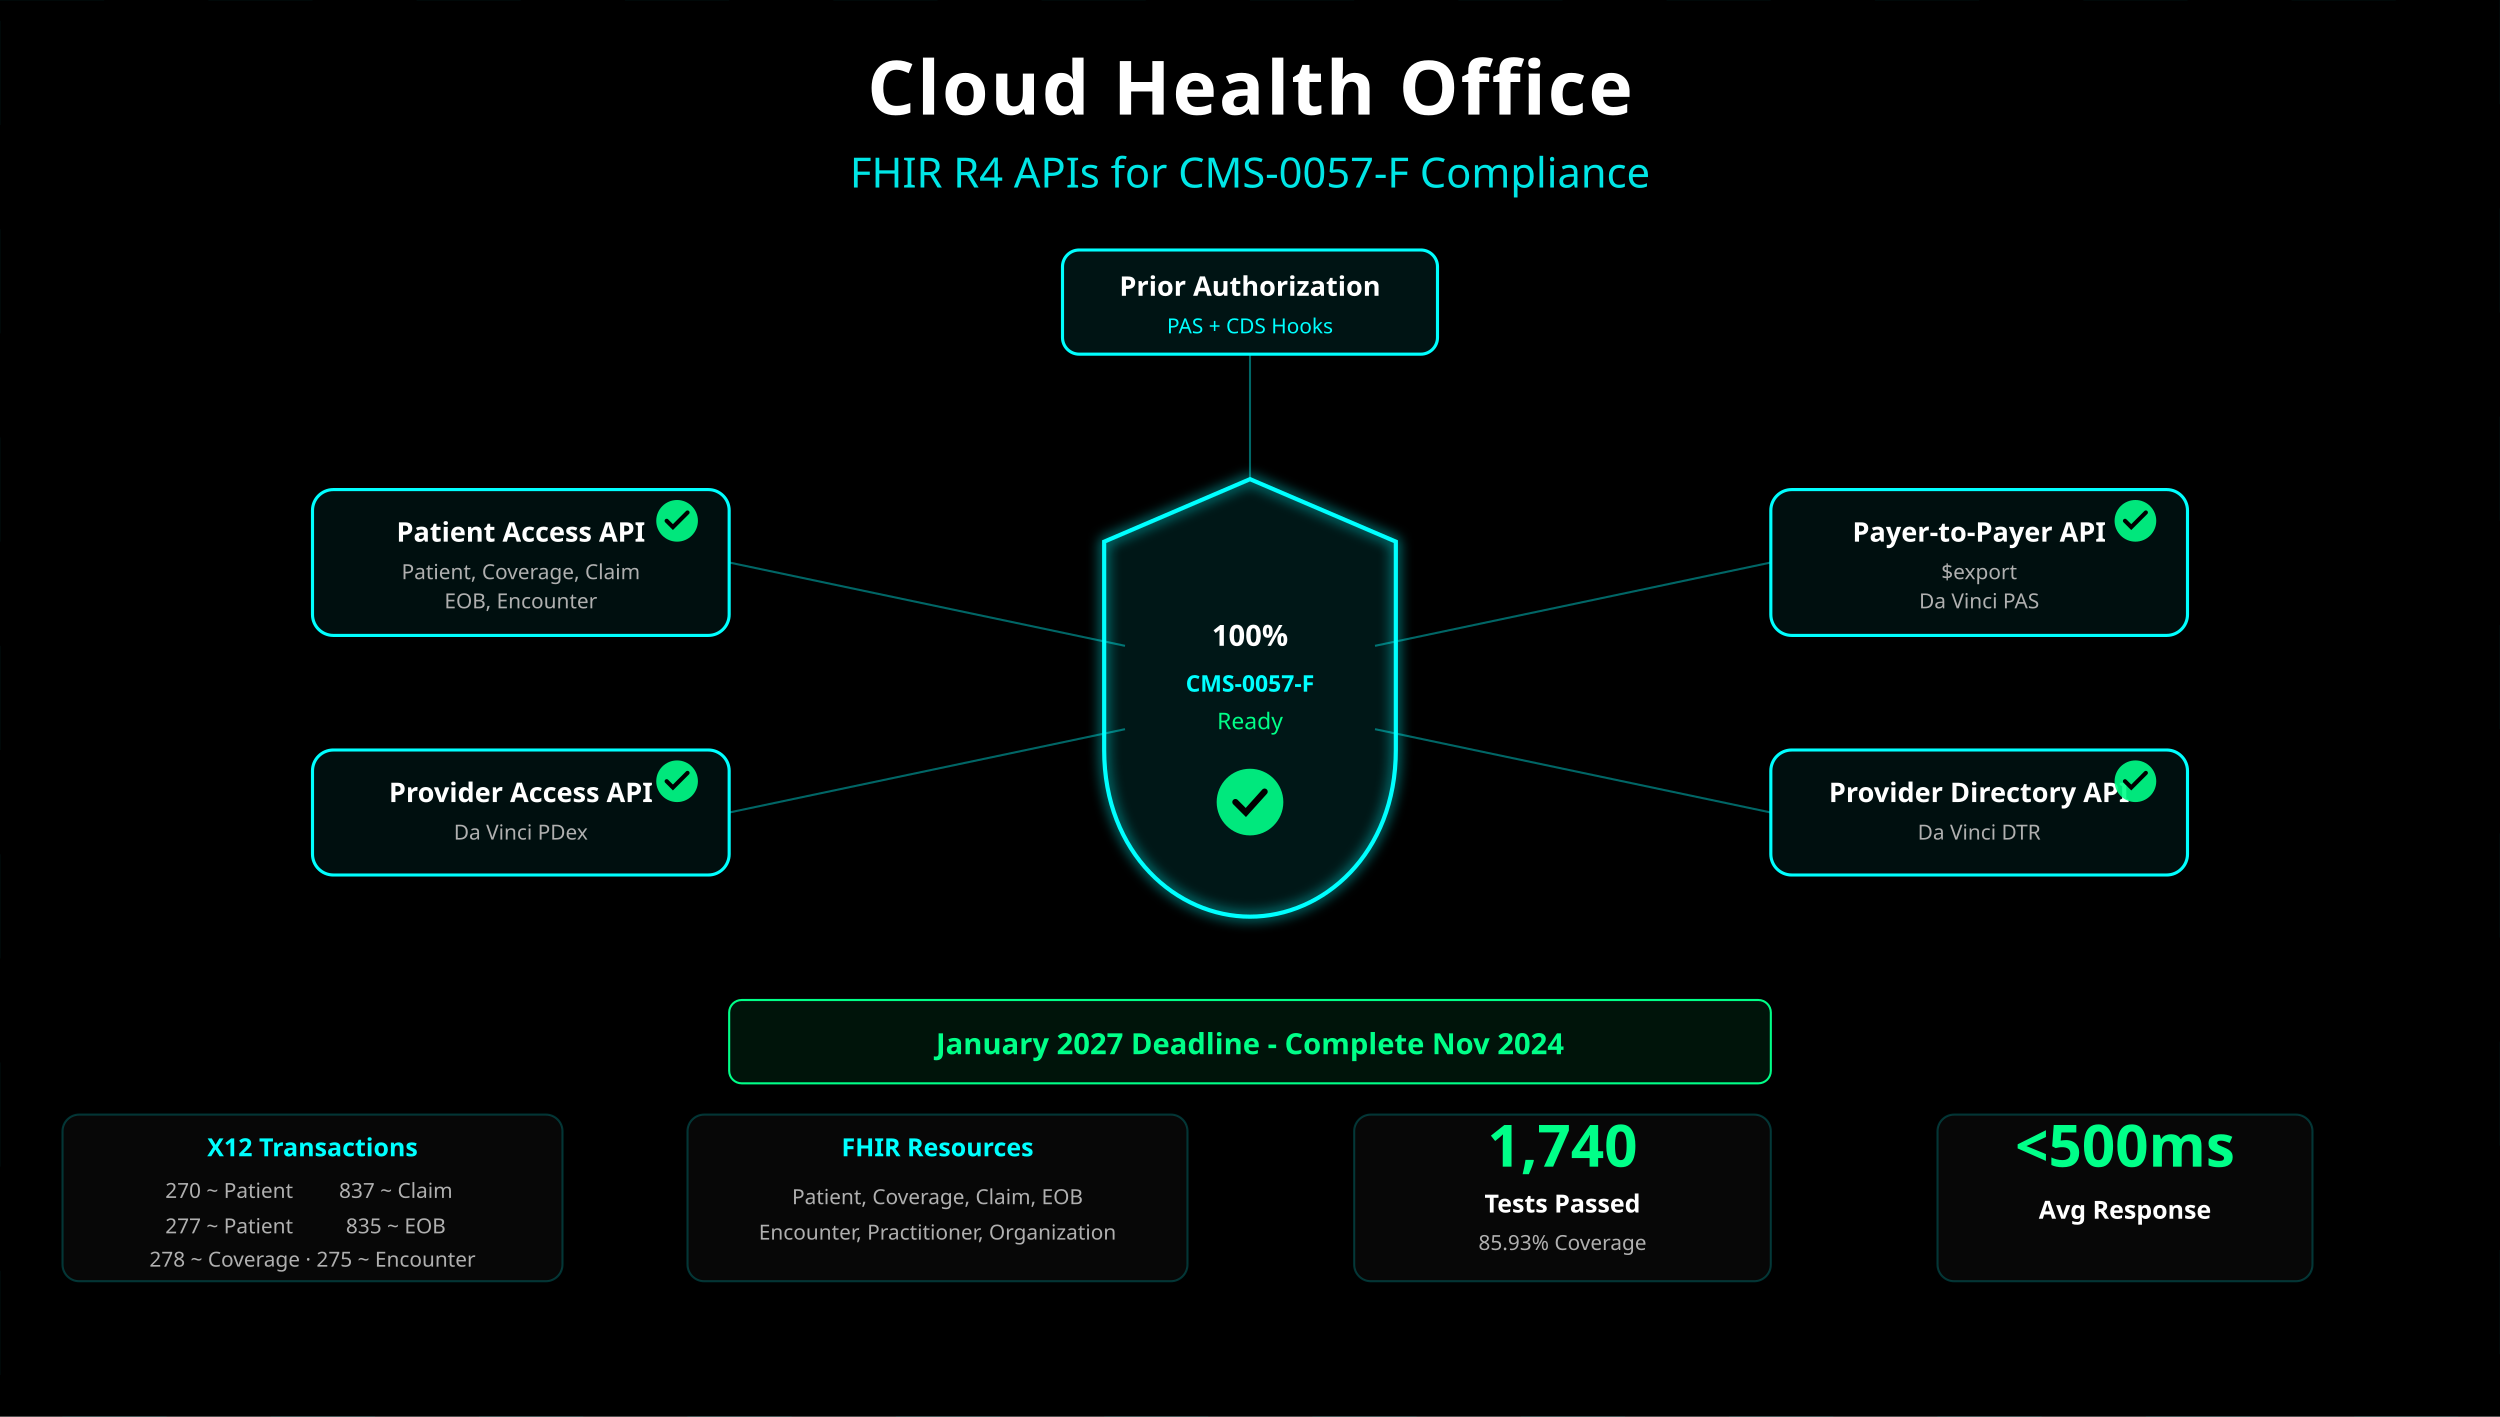
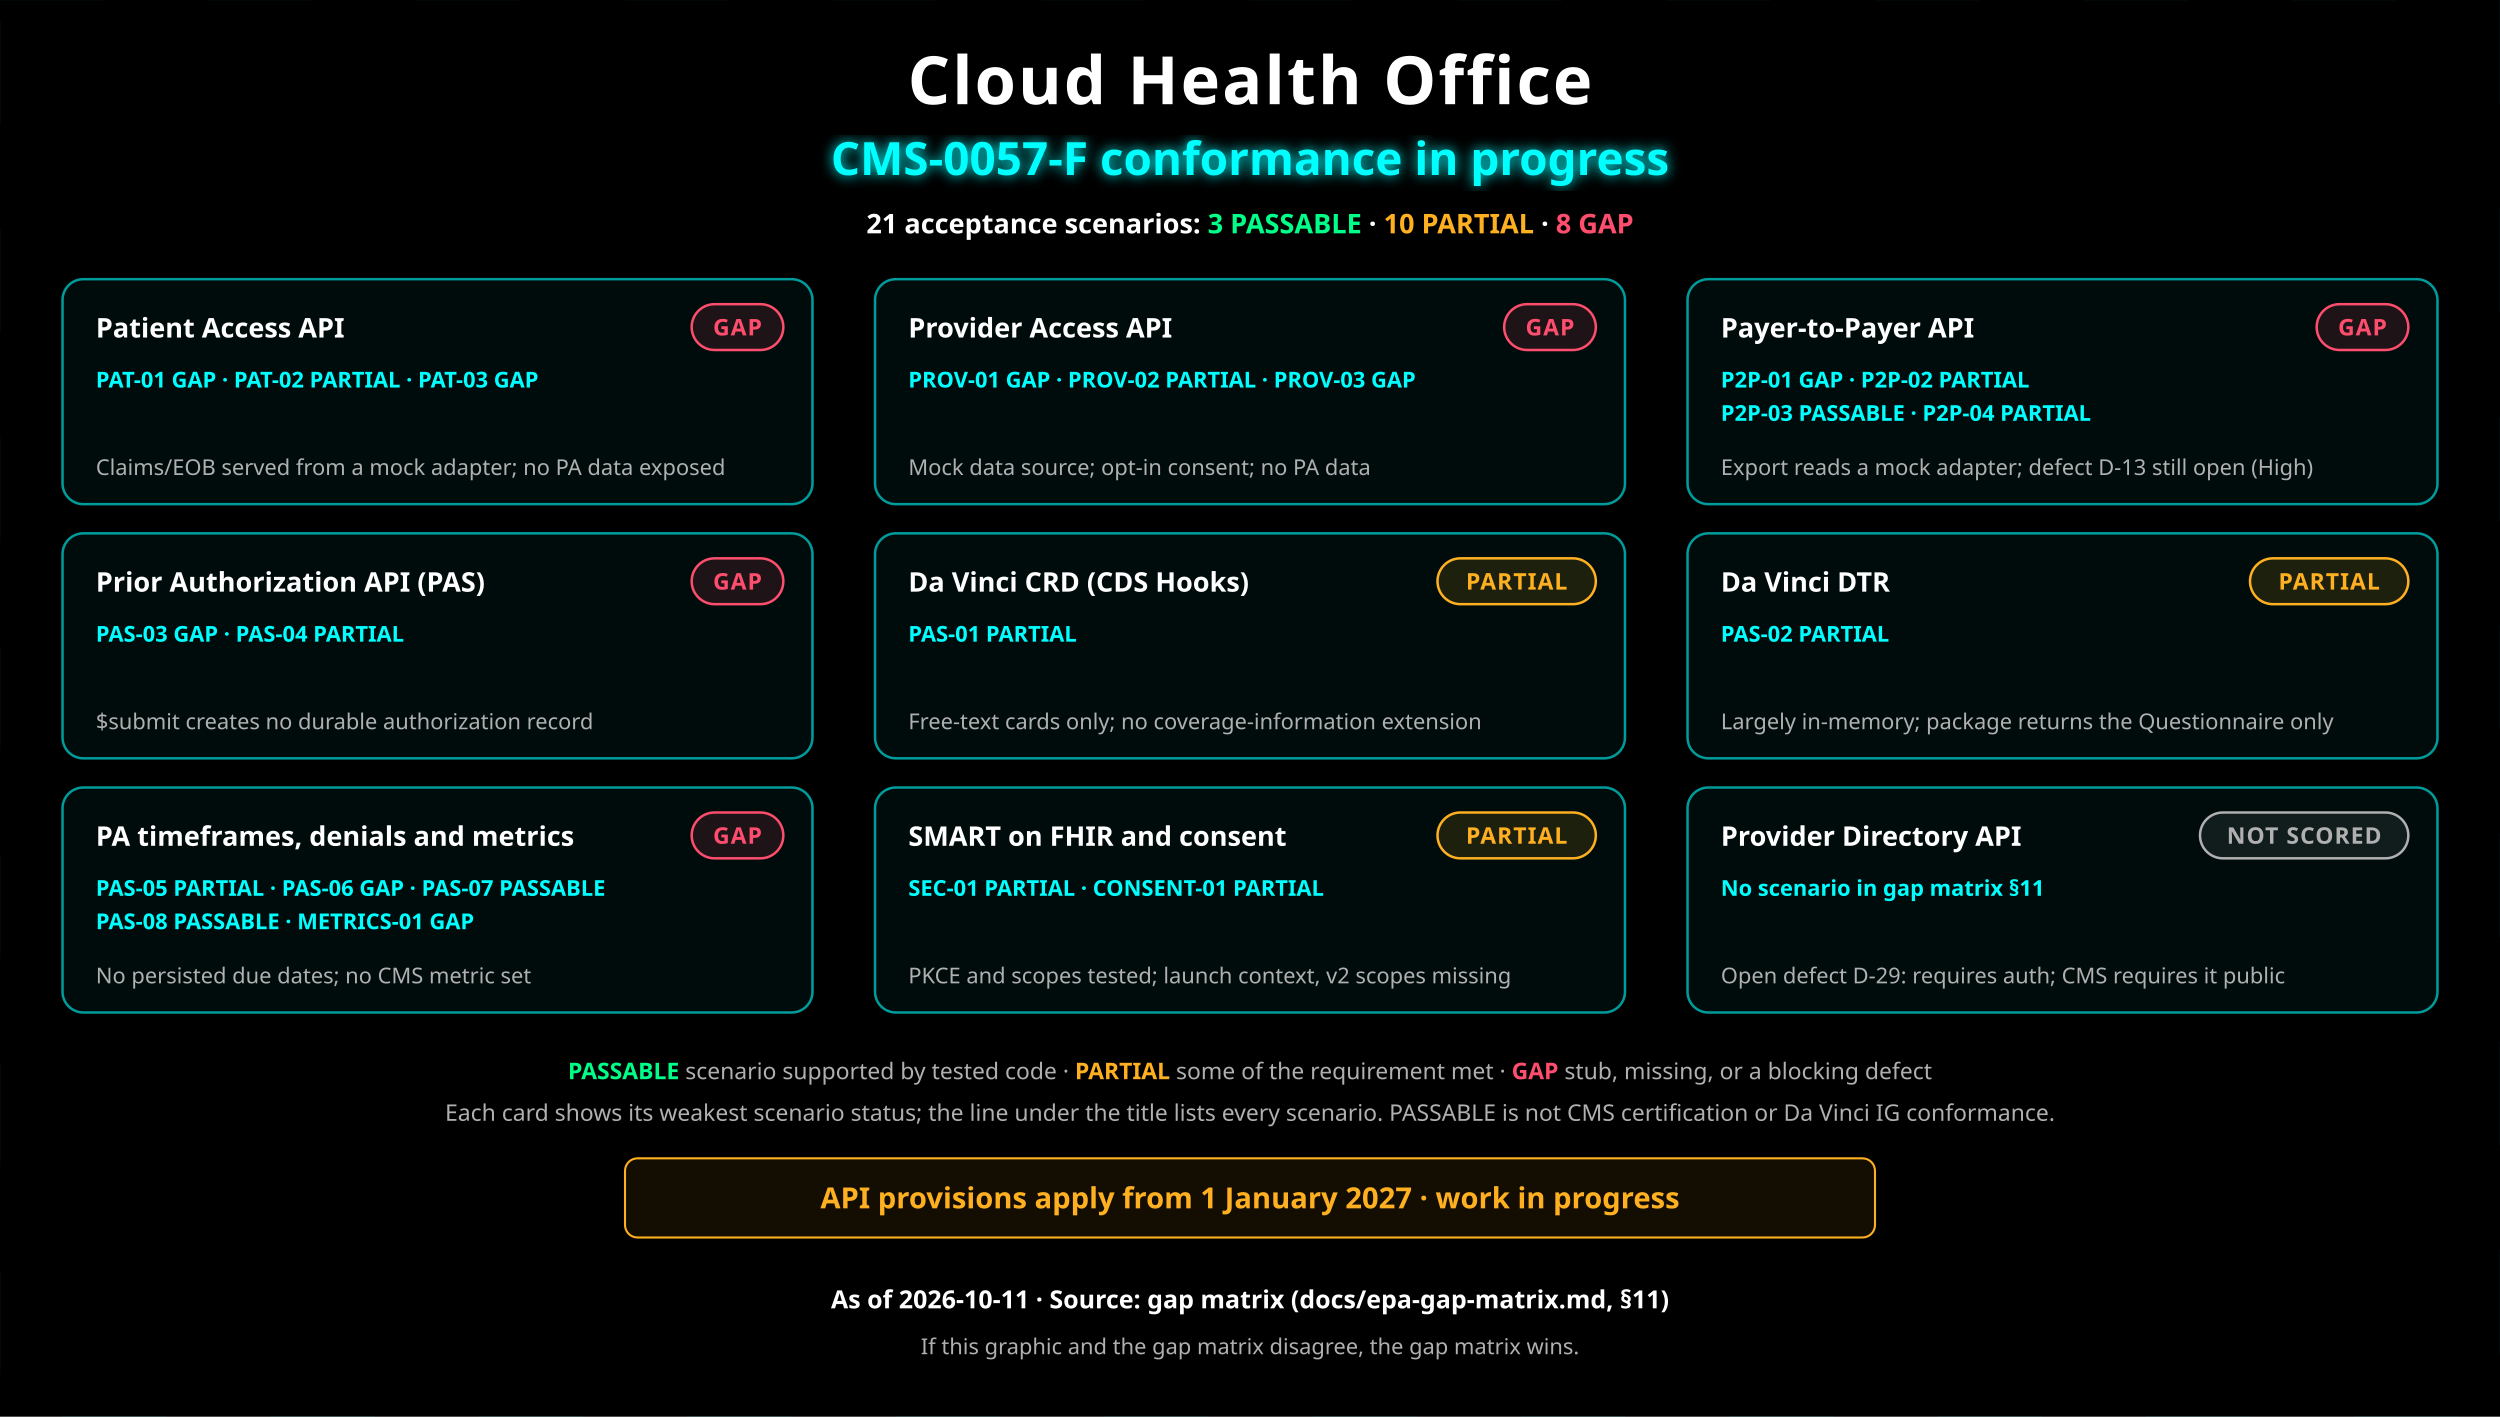
- <svg xmlns="http://www.w3.org/2000/svg" width="1200" height="680" viewBox="0 0 1200 680">
+ <svg xmlns="http://www.w3.org/2000/svg" width="1200" height="680" viewBox="0 0 1200 680" role="img" aria-labelledby="t d">
  <defs>
-     <linearGradient id="cyanGrad" x1="0%" y1="0%" x2="100%" y2="100%">
-       <stop offset="0%" stop-color="#00ffff" />
-       <stop offset="100%" stop-color="#00ff88" />
-     </linearGradient>
    <filter id="glow">
      <feGaussianBlur stdDeviation="3" result="blur" />
-       <feMerge>
-         <feMergeNode in="blur" />
-         <feMergeNode in="SourceGraphic" />
-       </feMerge>
-     </filter>
-     <filter id="softGlow">
-       <feGaussianBlur stdDeviation="6" result="blur" />
      <feMerge>
        <feMergeNode in="blur" />
        <feMergeNode in="SourceGraphic" />
      </feMerge>
    </filter>
  </defs>
  <rect width="1200" height="680" fill="#000000" />
  <rect width="1200" height="680" fill="none" stroke="#00ffff" stroke-width="0.3" opacity="0.1" style="stroke-dasharray: 50 50;" />
-   <text x="600" y="55" font-family="Segoe UI, system-ui, sans-serif" font-size="36" font-weight="900" fill="#ffffff" text-anchor="middle" letter-spacing="1">Cloud Health Office</text>
-   <text x="600" y="90" font-family="Segoe UI, system-ui, sans-serif" font-size="20" font-weight="400" fill="#00ffff" text-anchor="middle" opacity="0.9">FHIR R4 APIs for CMS-0057-F Compliance</text>
-   <g transform="translate(600, 330)">
-     <path d="M0 -100 L70 -70 L70 30 C70 80 35 110 0 110 C-35 110 -70 80 -70 30 L-70 -70 Z" fill="rgba(0,255,255,0.05)" stroke="#00ffff" stroke-width="2" filter="url(#glow)" />
-     <text x="0" y="-20" font-family="Segoe UI, system-ui, sans-serif" font-size="14" font-weight="700" fill="#ffffff" text-anchor="middle">100%</text>
-     <text x="0" y="2" font-family="Segoe UI, system-ui, sans-serif" font-size="11" font-weight="700" fill="#00ffff" text-anchor="middle">CMS-0057-F</text>
-     <text x="0" y="20" font-family="Segoe UI, system-ui, sans-serif" font-size="11" font-weight="400" fill="#00ff88" text-anchor="middle">Ready</text>
-     <circle cx="0" cy="55" r="16" fill="#00ff88" opacity="0.9" />
-     <path d="M-7 55 L-2 60 L7 50" fill="none" stroke="#000000" stroke-width="3" stroke-linecap="round" />
+   <text x="600" y="50" font-family="Segoe UI, system-ui, sans-serif" font-size="32" font-weight="900" fill="#ffffff" text-anchor="middle" letter-spacing="1">Cloud Health Office</text>
+   <text x="600" y="84" font-family="Segoe UI, system-ui, sans-serif" font-size="22" font-weight="700" fill="#00ffff" text-anchor="middle" filter="url(#glow)">CMS-0057-F conformance in progress</text>
+   <text x="600" y="112" font-family="Segoe UI, system-ui, sans-serif" font-size="13" font-weight="600" fill="#ffffff" text-anchor="middle">21 acceptance scenarios: <tspan fill="#00ff88">3 PASSABLE</tspan> · <tspan fill="#ffb020">10 PARTIAL</tspan> · <tspan fill="#ff4d6d">8 GAP</tspan>
+   </text>
+   <g transform="translate(30, 134)">
+     <rect width="360" height="108" rx="10" fill="rgba(0,255,255,0.05)" stroke="#00ffff" stroke-width="1.2" stroke-opacity="0.6" />
+     <rect x="302" y="12" width="44" height="22" rx="11" fill="rgba(255,77,109,0.12)" stroke="#ff4d6d" stroke-width="1.2" />
+     <text x="324" y="27" font-family="Segoe UI, system-ui, sans-serif" font-size="11" font-weight="800" fill="#ff4d6d" text-anchor="middle" letter-spacing="0.5">GAP</text>
+     <text x="16" y="28" font-family="Segoe UI, system-ui, sans-serif" font-size="13" font-weight="700" fill="#ffffff">Patient Access API</text>
+     <text x="16" y="52" font-family="Segoe UI, system-ui, sans-serif" font-size="10.5" font-weight="600" fill="#00ffff">PAT-01 GAP · PAT-02 PARTIAL · PAT-03 GAP</text>
+     <text x="16" y="94" font-family="Segoe UI, system-ui, sans-serif" font-size="10.5" fill="#b0b0b0">Claims/EOB served from a mock adapter; no PA data exposed</text>
  </g>
-   <g transform="translate(600, 145)">
-     <rect x="-90" y="-25" width="180" height="50" rx="8" fill="rgba(0,255,255,0.08)" stroke="#00ffff" stroke-width="1.5" />
-     <text x="0" y="-3" font-family="Segoe UI, system-ui, sans-serif" font-size="13" font-weight="700" fill="#ffffff" text-anchor="middle">Prior Authorization</text>
-     <text x="0" y="15" font-family="Segoe UI, system-ui, sans-serif" font-size="10" font-weight="400" fill="#00ffff" text-anchor="middle">PAS + CDS Hooks</text>
+   <g transform="translate(420, 134)">
+     <rect width="360" height="108" rx="10" fill="rgba(0,255,255,0.05)" stroke="#00ffff" stroke-width="1.2" stroke-opacity="0.6" />
+     <rect x="302" y="12" width="44" height="22" rx="11" fill="rgba(255,77,109,0.12)" stroke="#ff4d6d" stroke-width="1.2" />
+     <text x="324" y="27" font-family="Segoe UI, system-ui, sans-serif" font-size="11" font-weight="800" fill="#ff4d6d" text-anchor="middle" letter-spacing="0.5">GAP</text>
+     <text x="16" y="28" font-family="Segoe UI, system-ui, sans-serif" font-size="13" font-weight="700" fill="#ffffff">Provider Access API</text>
+     <text x="16" y="52" font-family="Segoe UI, system-ui, sans-serif" font-size="10.5" font-weight="600" fill="#00ffff">PROV-01 GAP · PROV-02 PARTIAL · PROV-03 GAP</text>
+     <text x="16" y="94" font-family="Segoe UI, system-ui, sans-serif" font-size="10.5" fill="#b0b0b0">Mock data source; opt-in consent; no PA data</text>
  </g>
-   <g transform="translate(250, 270)">
-     <rect x="-100" y="-35" width="200" height="70" rx="10" fill="rgba(0,255,255,0.06)" stroke="#00ffff" stroke-width="1.5" />
-     <text x="0" y="-10" font-family="Segoe UI, system-ui, sans-serif" font-size="13" font-weight="700" fill="#ffffff" text-anchor="middle">Patient Access API</text>
-     <text x="0" y="8" font-family="Segoe UI, system-ui, sans-serif" font-size="10" fill="#b0b0b0" text-anchor="middle">Patient, Coverage, Claim</text>
-     <text x="0" y="22" font-family="Segoe UI, system-ui, sans-serif" font-size="10" fill="#b0b0b0" text-anchor="middle">EOB, Encounter</text>
-     <circle cx="75" cy="-20" r="10" fill="#00ff88" opacity="0.9" />
-     <path d="M70 -20 L73 -17 L80 -24" fill="none" stroke="#000000" stroke-width="2" stroke-linecap="round" />
+   <g transform="translate(810, 134)">
+     <rect width="360" height="108" rx="10" fill="rgba(0,255,255,0.05)" stroke="#00ffff" stroke-width="1.2" stroke-opacity="0.6" />
+     <rect x="302" y="12" width="44" height="22" rx="11" fill="rgba(255,77,109,0.12)" stroke="#ff4d6d" stroke-width="1.2" />
+     <text x="324" y="27" font-family="Segoe UI, system-ui, sans-serif" font-size="11" font-weight="800" fill="#ff4d6d" text-anchor="middle" letter-spacing="0.5">GAP</text>
+     <text x="16" y="28" font-family="Segoe UI, system-ui, sans-serif" font-size="13" font-weight="700" fill="#ffffff">Payer-to-Payer API</text>
+     <text x="16" y="52" font-family="Segoe UI, system-ui, sans-serif" font-size="10.5" font-weight="600" fill="#00ffff">P2P-01 GAP · P2P-02 PARTIAL</text>
+     <text x="16" y="68" font-family="Segoe UI, system-ui, sans-serif" font-size="10.5" font-weight="600" fill="#00ffff">P2P-03 PASSABLE · P2P-04 PARTIAL</text>
+     <text x="16" y="94" font-family="Segoe UI, system-ui, sans-serif" font-size="10.5" fill="#b0b0b0">Export reads a mock adapter; defect D-13 still open (High)</text>
  </g>
-   <g transform="translate(250, 390)">
-     <rect x="-100" y="-30" width="200" height="60" rx="10" fill="rgba(0,255,255,0.06)" stroke="#00ffff" stroke-width="1.5" />
-     <text x="0" y="-5" font-family="Segoe UI, system-ui, sans-serif" font-size="13" font-weight="700" fill="#ffffff" text-anchor="middle">Provider Access API</text>
-     <text x="0" y="13" font-family="Segoe UI, system-ui, sans-serif" font-size="10" fill="#b0b0b0" text-anchor="middle">Da Vinci PDex</text>
-     <circle cx="75" cy="-15" r="10" fill="#00ff88" opacity="0.9" />
-     <path d="M70 -15 L73 -12 L80 -19" fill="none" stroke="#000000" stroke-width="2" stroke-linecap="round" />
+   <g transform="translate(30, 256)">
+     <rect width="360" height="108" rx="10" fill="rgba(0,255,255,0.05)" stroke="#00ffff" stroke-width="1.2" stroke-opacity="0.6" />
+     <rect x="302" y="12" width="44" height="22" rx="11" fill="rgba(255,77,109,0.12)" stroke="#ff4d6d" stroke-width="1.2" />
+     <text x="324" y="27" font-family="Segoe UI, system-ui, sans-serif" font-size="11" font-weight="800" fill="#ff4d6d" text-anchor="middle" letter-spacing="0.5">GAP</text>
+     <text x="16" y="28" font-family="Segoe UI, system-ui, sans-serif" font-size="13" font-weight="700" fill="#ffffff">Prior Authorization API (PAS)</text>
+     <text x="16" y="52" font-family="Segoe UI, system-ui, sans-serif" font-size="10.5" font-weight="600" fill="#00ffff">PAS-03 GAP · PAS-04 PARTIAL</text>
+     <text x="16" y="94" font-family="Segoe UI, system-ui, sans-serif" font-size="10.5" fill="#b0b0b0">$submit creates no durable authorization record</text>
  </g>
-   <g transform="translate(950, 270)">
-     <rect x="-100" y="-35" width="200" height="70" rx="10" fill="rgba(0,255,255,0.06)" stroke="#00ffff" stroke-width="1.5" />
-     <text x="0" y="-10" font-family="Segoe UI, system-ui, sans-serif" font-size="13" font-weight="700" fill="#ffffff" text-anchor="middle">Payer-to-Payer API</text>
-     <text x="0" y="8" font-family="Segoe UI, system-ui, sans-serif" font-size="10" fill="#b0b0b0" text-anchor="middle">$export</text>
-     <text x="0" y="22" font-family="Segoe UI, system-ui, sans-serif" font-size="10" fill="#b0b0b0" text-anchor="middle">Da Vinci PAS</text>
-     <circle cx="75" cy="-20" r="10" fill="#00ff88" opacity="0.9" />
-     <path d="M70 -20 L73 -17 L80 -24" fill="none" stroke="#000000" stroke-width="2" stroke-linecap="round" />
+   <g transform="translate(420, 256)">
+     <rect width="360" height="108" rx="10" fill="rgba(0,255,255,0.05)" stroke="#00ffff" stroke-width="1.2" stroke-opacity="0.6" />
+     <rect x="270" y="12" width="76" height="22" rx="11" fill="rgba(255,176,32,0.12)" stroke="#ffb020" stroke-width="1.2" />
+     <text x="308" y="27" font-family="Segoe UI, system-ui, sans-serif" font-size="11" font-weight="800" fill="#ffb020" text-anchor="middle" letter-spacing="0.5">PARTIAL</text>
+     <text x="16" y="28" font-family="Segoe UI, system-ui, sans-serif" font-size="13" font-weight="700" fill="#ffffff">Da Vinci CRD (CDS Hooks)</text>
+     <text x="16" y="52" font-family="Segoe UI, system-ui, sans-serif" font-size="10.5" font-weight="600" fill="#00ffff">PAS-01 PARTIAL</text>
+     <text x="16" y="94" font-family="Segoe UI, system-ui, sans-serif" font-size="10.5" fill="#b0b0b0">Free-text cards only; no coverage-information extension</text>
  </g>
-   <g transform="translate(950, 390)">
-     <rect x="-100" y="-30" width="200" height="60" rx="10" fill="rgba(0,255,255,0.06)" stroke="#00ffff" stroke-width="1.5" />
-     <text x="0" y="-5" font-family="Segoe UI, system-ui, sans-serif" font-size="13" font-weight="700" fill="#ffffff" text-anchor="middle">Provider Directory API</text>
-     <text x="0" y="13" font-family="Segoe UI, system-ui, sans-serif" font-size="10" fill="#b0b0b0" text-anchor="middle">Da Vinci DTR</text>
-     <circle cx="75" cy="-15" r="10" fill="#00ff88" opacity="0.9" />
-     <path d="M70 -15 L73 -12 L80 -19" fill="none" stroke="#000000" stroke-width="2" stroke-linecap="round" />
+   <g transform="translate(810, 256)">
+     <rect width="360" height="108" rx="10" fill="rgba(0,255,255,0.05)" stroke="#00ffff" stroke-width="1.2" stroke-opacity="0.6" />
+     <rect x="270" y="12" width="76" height="22" rx="11" fill="rgba(255,176,32,0.12)" stroke="#ffb020" stroke-width="1.2" />
+     <text x="308" y="27" font-family="Segoe UI, system-ui, sans-serif" font-size="11" font-weight="800" fill="#ffb020" text-anchor="middle" letter-spacing="0.5">PARTIAL</text>
+     <text x="16" y="28" font-family="Segoe UI, system-ui, sans-serif" font-size="13" font-weight="700" fill="#ffffff">Da Vinci DTR</text>
+     <text x="16" y="52" font-family="Segoe UI, system-ui, sans-serif" font-size="10.5" font-weight="600" fill="#00ffff">PAS-02 PARTIAL</text>
+     <text x="16" y="94" font-family="Segoe UI, system-ui, sans-serif" font-size="10.5" fill="#b0b0b0">Largely in-memory; package returns the Questionnaire only</text>
  </g>
-   <g stroke="#00ffff" stroke-width="1" opacity="0.4">
-     <line x1="350" y1="270" x2="540" y2="310" />
-     <line x1="350" y1="390" x2="540" y2="350" />
-     <line x1="850" y1="270" x2="660" y2="310" />
-     <line x1="850" y1="390" x2="660" y2="350" />
-     <line x1="600" y1="170" x2="600" y2="230" />
+   <g transform="translate(30, 378)">
+     <rect width="360" height="108" rx="10" fill="rgba(0,255,255,0.05)" stroke="#00ffff" stroke-width="1.2" stroke-opacity="0.6" />
+     <rect x="302" y="12" width="44" height="22" rx="11" fill="rgba(255,77,109,0.12)" stroke="#ff4d6d" stroke-width="1.2" />
+     <text x="324" y="27" font-family="Segoe UI, system-ui, sans-serif" font-size="11" font-weight="800" fill="#ff4d6d" text-anchor="middle" letter-spacing="0.5">GAP</text>
+     <text x="16" y="28" font-family="Segoe UI, system-ui, sans-serif" font-size="13" font-weight="700" fill="#ffffff">PA timeframes, denials and metrics</text>
+     <text x="16" y="52" font-family="Segoe UI, system-ui, sans-serif" font-size="10.5" font-weight="600" fill="#00ffff">PAS-05 PARTIAL · PAS-06 GAP · PAS-07 PASSABLE</text>
+     <text x="16" y="68" font-family="Segoe UI, system-ui, sans-serif" font-size="10.5" font-weight="600" fill="#00ffff">PAS-08 PASSABLE · METRICS-01 GAP</text>
+     <text x="16" y="94" font-family="Segoe UI, system-ui, sans-serif" font-size="10.5" fill="#b0b0b0">No persisted due dates; no CMS metric set</text>
  </g>
-   <rect x="350" y="480" width="500" height="40" rx="6" fill="rgba(0,255,136,0.08)" stroke="#00ff88" stroke-width="1" />
-   <text x="600" y="506" font-family="Segoe UI, system-ui, sans-serif" font-size="14" font-weight="600" fill="#00ff88" text-anchor="middle">January 2027 Deadline - Complete Nov 2024</text>
-   <g transform="translate(0, 550)">
-     <g transform="translate(150, 0)">
-       <rect x="-120" y="-15" width="240" height="80" rx="8" fill="rgba(8,8,8,0.9)" stroke="rgba(0,255,255,0.2)" stroke-width="1" />
-       <text x="0" y="5" font-family="Segoe UI, system-ui, sans-serif" font-size="12" font-weight="700" fill="#00ffff" text-anchor="middle">X12 Transactions</text>
-       <text x="-40" y="25" font-family="Segoe UI, system-ui, sans-serif" font-size="10" fill="#b0b0b0" text-anchor="middle">270 ~ Patient</text>
-       <text x="40" y="25" font-family="Segoe UI, system-ui, sans-serif" font-size="10" fill="#b0b0b0" text-anchor="middle">837 ~ Claim</text>
-       <text x="-40" y="42" font-family="Segoe UI, system-ui, sans-serif" font-size="10" fill="#b0b0b0" text-anchor="middle">277 ~ Patient</text>
-       <text x="40" y="42" font-family="Segoe UI, system-ui, sans-serif" font-size="10" fill="#b0b0b0" text-anchor="middle">835 ~ EOB</text>
-       <text x="0" y="58" font-family="Segoe UI, system-ui, sans-serif" font-size="10" fill="#b0b0b0" text-anchor="middle">278 ~ Coverage · 275 ~ Encounter</text>
-     </g>
-     <g transform="translate(450, 0)">
-       <rect x="-120" y="-15" width="240" height="80" rx="8" fill="rgba(8,8,8,0.9)" stroke="rgba(0,255,255,0.2)" stroke-width="1" />
-       <text x="0" y="5" font-family="Segoe UI, system-ui, sans-serif" font-size="12" font-weight="700" fill="#00ffff" text-anchor="middle">FHIR Resources</text>
-       <text x="0" y="28" font-family="Segoe UI, system-ui, sans-serif" font-size="10" fill="#b0b0b0" text-anchor="middle">Patient, Coverage, Claim, EOB</text>
-       <text x="0" y="45" font-family="Segoe UI, system-ui, sans-serif" font-size="10" fill="#b0b0b0" text-anchor="middle">Encounter, Practitioner, Organization</text>
-     </g>
-     <g transform="translate(750, 0)">
-       <rect x="-100" y="-15" width="200" height="80" rx="8" fill="rgba(8,8,8,0.9)" stroke="rgba(0,255,255,0.2)" stroke-width="1" />
-       <text x="0" y="10" font-family="Segoe UI, system-ui, sans-serif" font-size="28" font-weight="900" fill="#00ff88" text-anchor="middle">1,740</text>
-       <text x="0" y="32" font-family="Segoe UI, system-ui, sans-serif" font-size="12" font-weight="600" fill="#ffffff" text-anchor="middle">Tests Passed</text>
-       <text x="0" y="50" font-family="Segoe UI, system-ui, sans-serif" font-size="10" fill="#b0b0b0" text-anchor="middle">85.93% Coverage</text>
-     </g>
-     <g transform="translate(1020, 0)">
-       <rect x="-90" y="-15" width="180" height="80" rx="8" fill="rgba(8,8,8,0.9)" stroke="rgba(0,255,255,0.2)" stroke-width="1" />
-       <text x="0" y="10" font-family="Segoe UI, system-ui, sans-serif" font-size="28" font-weight="900" fill="#00ff88" text-anchor="middle">&lt;500ms</text>
-       <text x="0" y="35" font-family="Segoe UI, system-ui, sans-serif" font-size="12" font-weight="600" fill="#ffffff" text-anchor="middle">Avg Response</text>
-     </g>
+   <g transform="translate(420, 378)">
+     <rect width="360" height="108" rx="10" fill="rgba(0,255,255,0.05)" stroke="#00ffff" stroke-width="1.2" stroke-opacity="0.6" />
+     <rect x="270" y="12" width="76" height="22" rx="11" fill="rgba(255,176,32,0.12)" stroke="#ffb020" stroke-width="1.2" />
+     <text x="308" y="27" font-family="Segoe UI, system-ui, sans-serif" font-size="11" font-weight="800" fill="#ffb020" text-anchor="middle" letter-spacing="0.5">PARTIAL</text>
+     <text x="16" y="28" font-family="Segoe UI, system-ui, sans-serif" font-size="13" font-weight="700" fill="#ffffff">SMART on FHIR and consent</text>
+     <text x="16" y="52" font-family="Segoe UI, system-ui, sans-serif" font-size="10.5" font-weight="600" fill="#00ffff">SEC-01 PARTIAL · CONSENT-01 PARTIAL</text>
+     <text x="16" y="94" font-family="Segoe UI, system-ui, sans-serif" font-size="10.5" fill="#b0b0b0">PKCE and scopes tested; launch context, v2 scopes missing</text>
  </g>
+   <g transform="translate(810, 378)">
+     <rect width="360" height="108" rx="10" fill="rgba(0,255,255,0.05)" stroke="#00ffff" stroke-width="1.2" stroke-opacity="0.6" />
+     <rect x="246" y="12" width="100" height="22" rx="11" fill="rgba(176,176,176,0.10)" stroke="#b0b0b0" stroke-width="1.2" />
+     <text x="296" y="27" font-family="Segoe UI, system-ui, sans-serif" font-size="11" font-weight="800" fill="#b0b0b0" text-anchor="middle" letter-spacing="0.5">NOT SCORED</text>
+     <text x="16" y="28" font-family="Segoe UI, system-ui, sans-serif" font-size="13" font-weight="700" fill="#ffffff">Provider Directory API</text>
+     <text x="16" y="52" font-family="Segoe UI, system-ui, sans-serif" font-size="10.5" font-weight="600" fill="#00ffff">No scenario in gap matrix §11</text>
+     <text x="16" y="94" font-family="Segoe UI, system-ui, sans-serif" font-size="10.5" fill="#b0b0b0">Open defect D-29: requires auth; CMS requires it public</text>
+   </g>
+   <g transform="translate(600, 518)">
+     <text x="0" y="0" font-family="Segoe UI, system-ui, sans-serif" font-size="11" fill="#b0b0b0" text-anchor="middle">
+       <tspan fill="#00ff88" font-weight="700">PASSABLE</tspan> scenario supported by tested code  ·  <tspan fill="#ffb020" font-weight="700">PARTIAL</tspan> some of the requirement met  ·  <tspan fill="#ff4d6d" font-weight="700">GAP</tspan> stub, missing, or a blocking defect</text>
+     <text x="0" y="20" font-family="Segoe UI, system-ui, sans-serif" font-size="11" fill="#b0b0b0" text-anchor="middle">Each card shows its weakest scenario status; the line under the title lists every scenario. PASSABLE is not CMS certification or Da Vinci IG conformance.</text>
+   </g>
+   <rect x="300" y="556" width="600" height="38" rx="6" fill="rgba(255,176,32,0.08)" stroke="#ffb020" stroke-width="1" />
+   <text x="600" y="580" font-family="Segoe UI, system-ui, sans-serif" font-size="14" font-weight="600" fill="#ffb020" text-anchor="middle">API provisions apply from 1 January 2027 · work in progress</text>
+   <text x="600" y="628" font-family="Segoe UI, system-ui, sans-serif" font-size="12" font-weight="600" fill="#ffffff" text-anchor="middle">As of 2026-10-11 · Source: gap matrix (docs/epa-gap-matrix.md, §11)</text>
+   <text x="600" y="650" font-family="Segoe UI, system-ui, sans-serif" font-size="10.5" fill="#b0b0b0" text-anchor="middle">If this graphic and the gap matrix disagree, the gap matrix wins.</text>
</svg>
